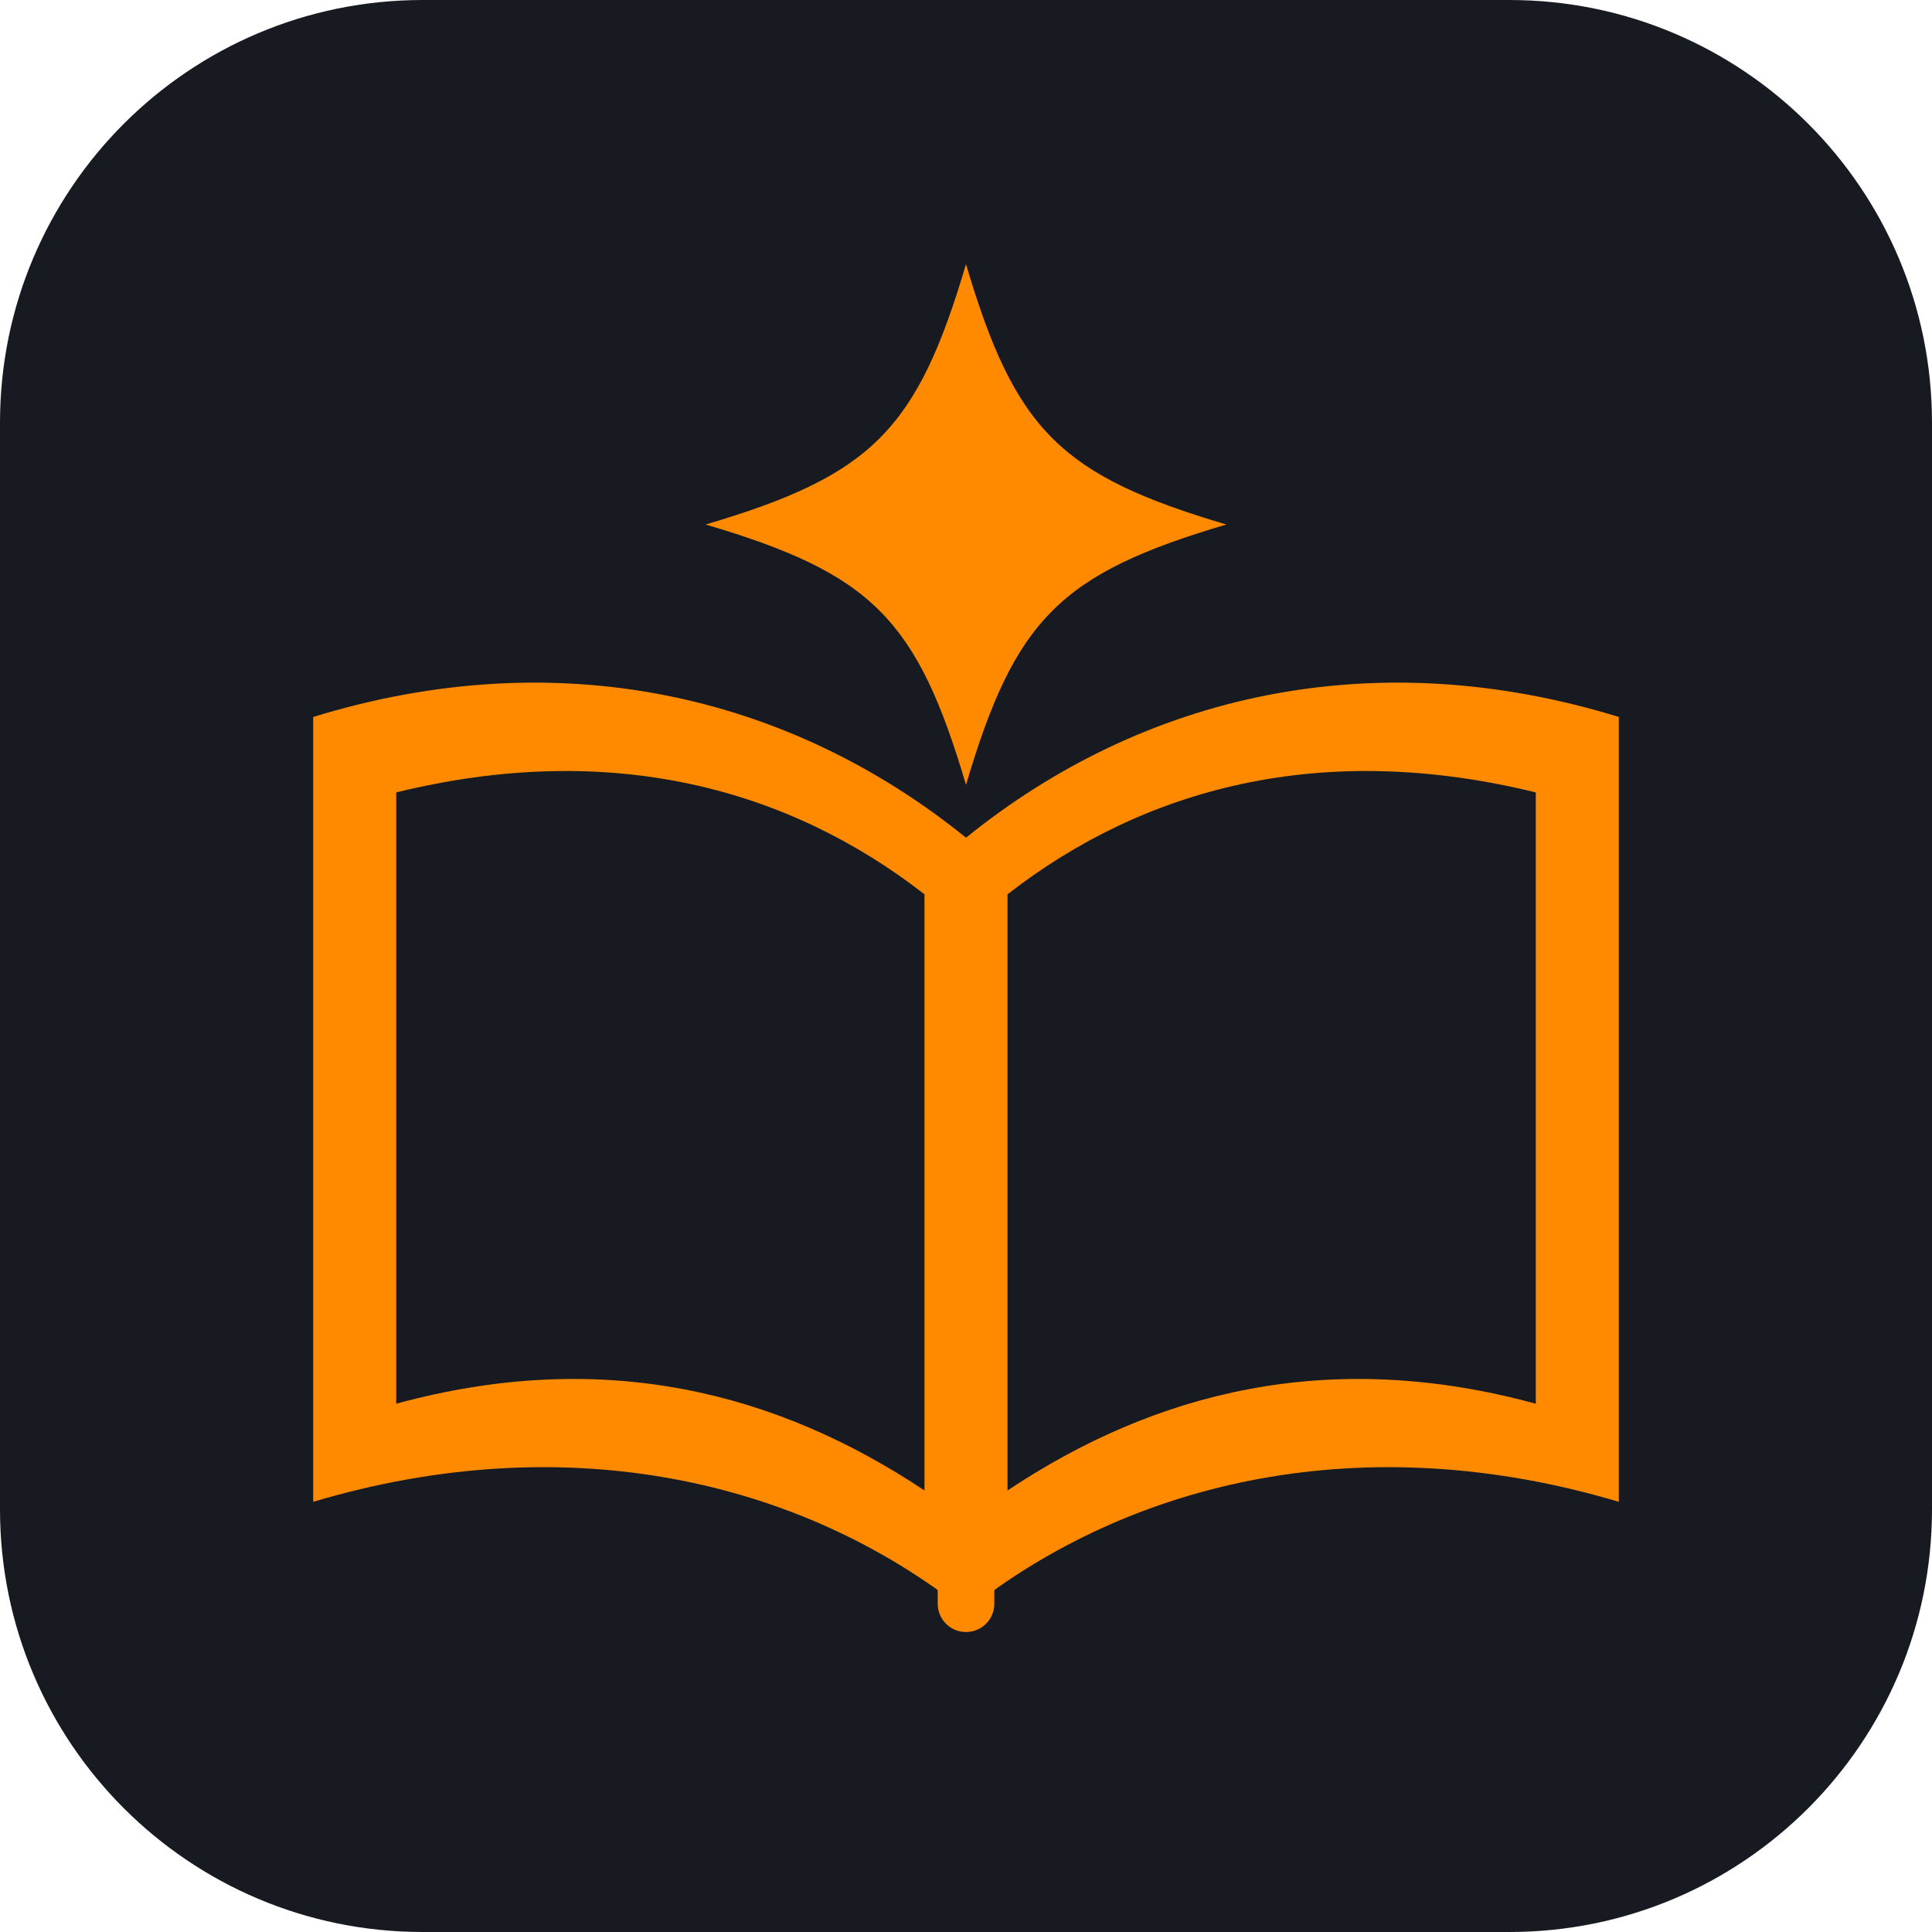
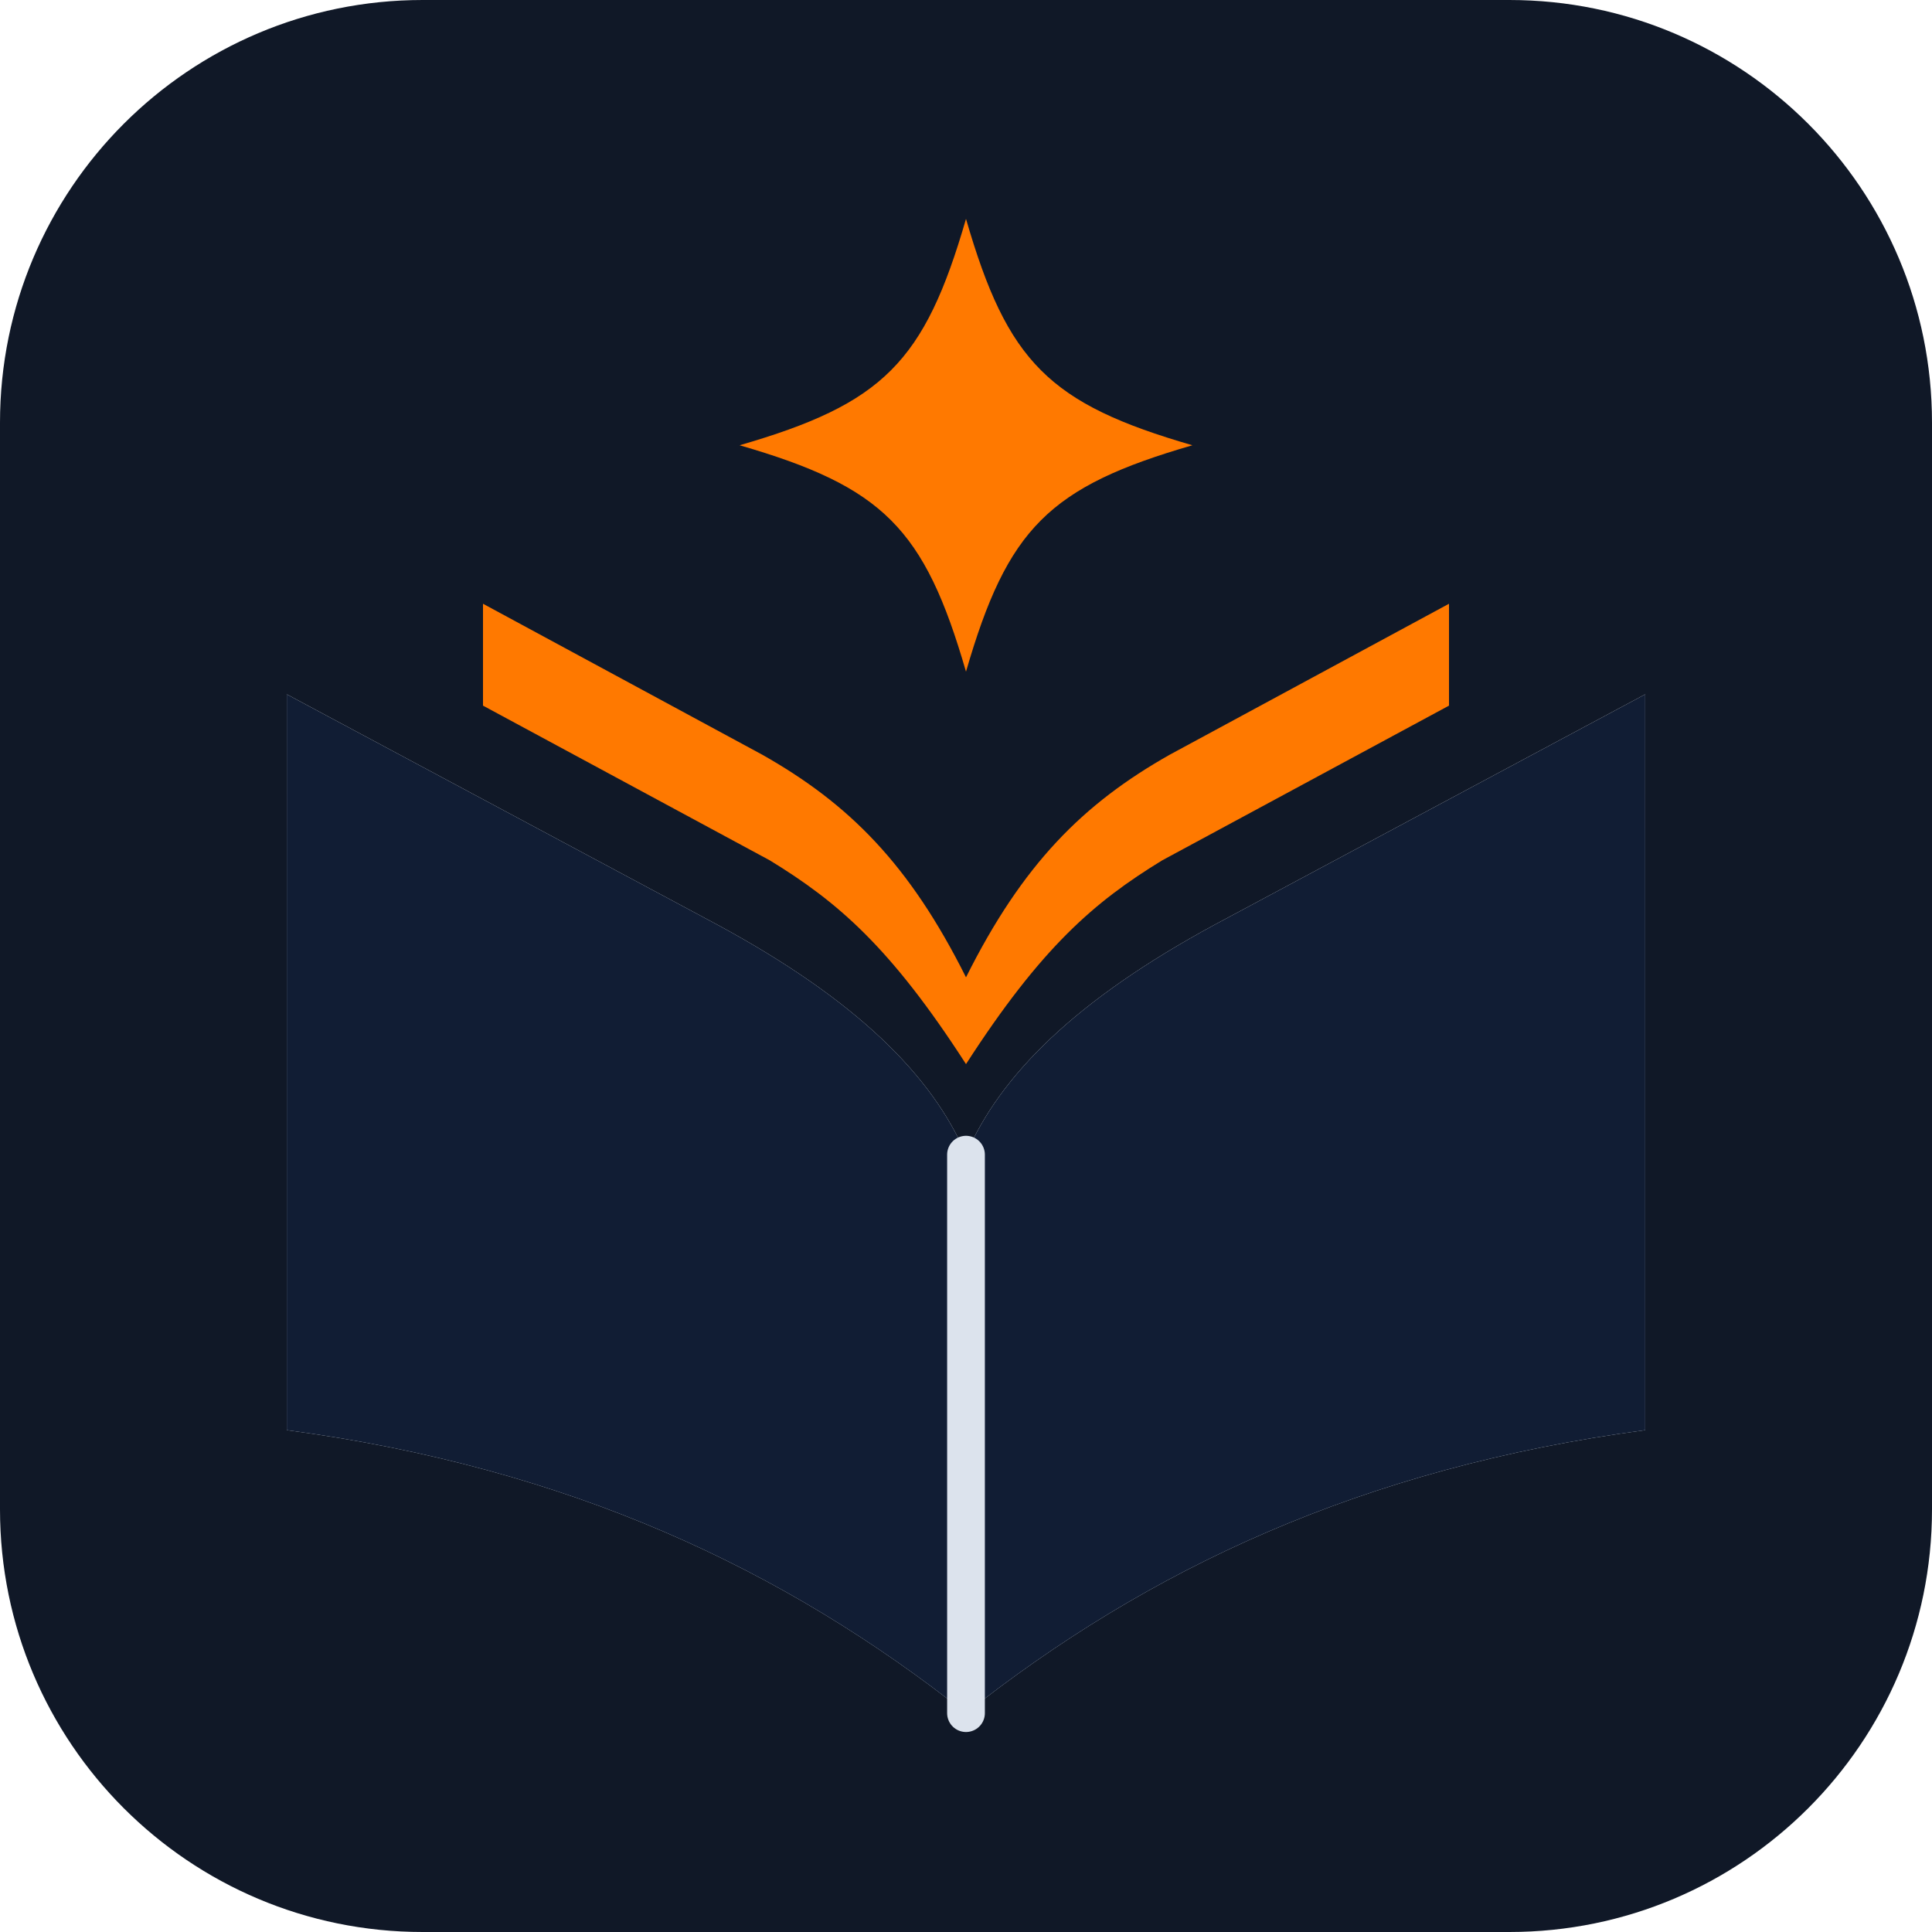
<svg xmlns="http://www.w3.org/2000/svg" viewBox="0 0 512 512">
-   <rect width="512" height="512" rx="112" fill="#171B21" />
-   <path d="M256 70c-13 44-25 56-69 69 44 13 56 25 69 69 13-44 25-56 69-69-44-13-56-25-69-69Z" fill="#FF8A00" />
-   <path d="M83 190c65-20 126-6 173 32v205c-44-35-106-49-173-29V190Z" fill="#FF8A00" />
-   <path d="M429 190c-65-20-126-6-173 32v205c44-35 106-49 173-29V190Z" fill="#FF8A00" />
-   <path d="M105 210c57-14 104-1 140 27v158c-39-26-85-38-140-23V210Z" fill="#171B21" />
-   <path d="M407 210c-57-14-104-1-140 27v158c39-26 85-38 140-23V210Z" fill="#171B21" />
-   <path d="M256 237v188" stroke="#FF8A00" stroke-width="15" stroke-linecap="round" />
+   <defs>
+     <linearGradient id="paper" x1="0" y1="0" x2="0" y2="1">
+       <stop offset="0" stop-color="#fffdf8" />
+       <stop offset="1" stop-color="#dce3ed" />
+     </linearGradient>
+   </defs>
+   <rect width="512" height="512" rx="112" fill="#101827" />
+   <path d="M256 58c-11 38-22 49-60 60 38 11 49 22 60 60 11-38 22-49 60-60-38-11-49-22-60-60Z" fill="#ff7900" />
+   <path d="M76 184 190 245c37 20 57 40 66 61v148c-48-38-105-65-180-75Z" fill="url(#paper)" />
+   <path d="M436 184 322 245c-37 20-57 40-66 61v148c48-38 105-65 180-75Z" fill="url(#paper)" />
+   <path d="M76 184 190 245c37 20 57 40 66 61v148c-48-38-105-65-180-75Z" fill="#111d34" />
+   <path d="M436 184 322 245c-37 20-57 40-66 61v148c48-38 105-65 180-75Z" fill="#111d34" />
+   <path d="M256 306v148" stroke="#dce3ed" stroke-width="10" stroke-linecap="round" />
+   <path d="M128 160 202 200c23 13 39 29 54 59v23c-20-31-34-43-52-54l-76-41Z" fill="#ff7900" />
+   <path d="M384 160 310 200c-23 13-39 29-54 59v23c20-31 34-43 52-54l76-41Z" fill="#ff7900" />
</svg>
